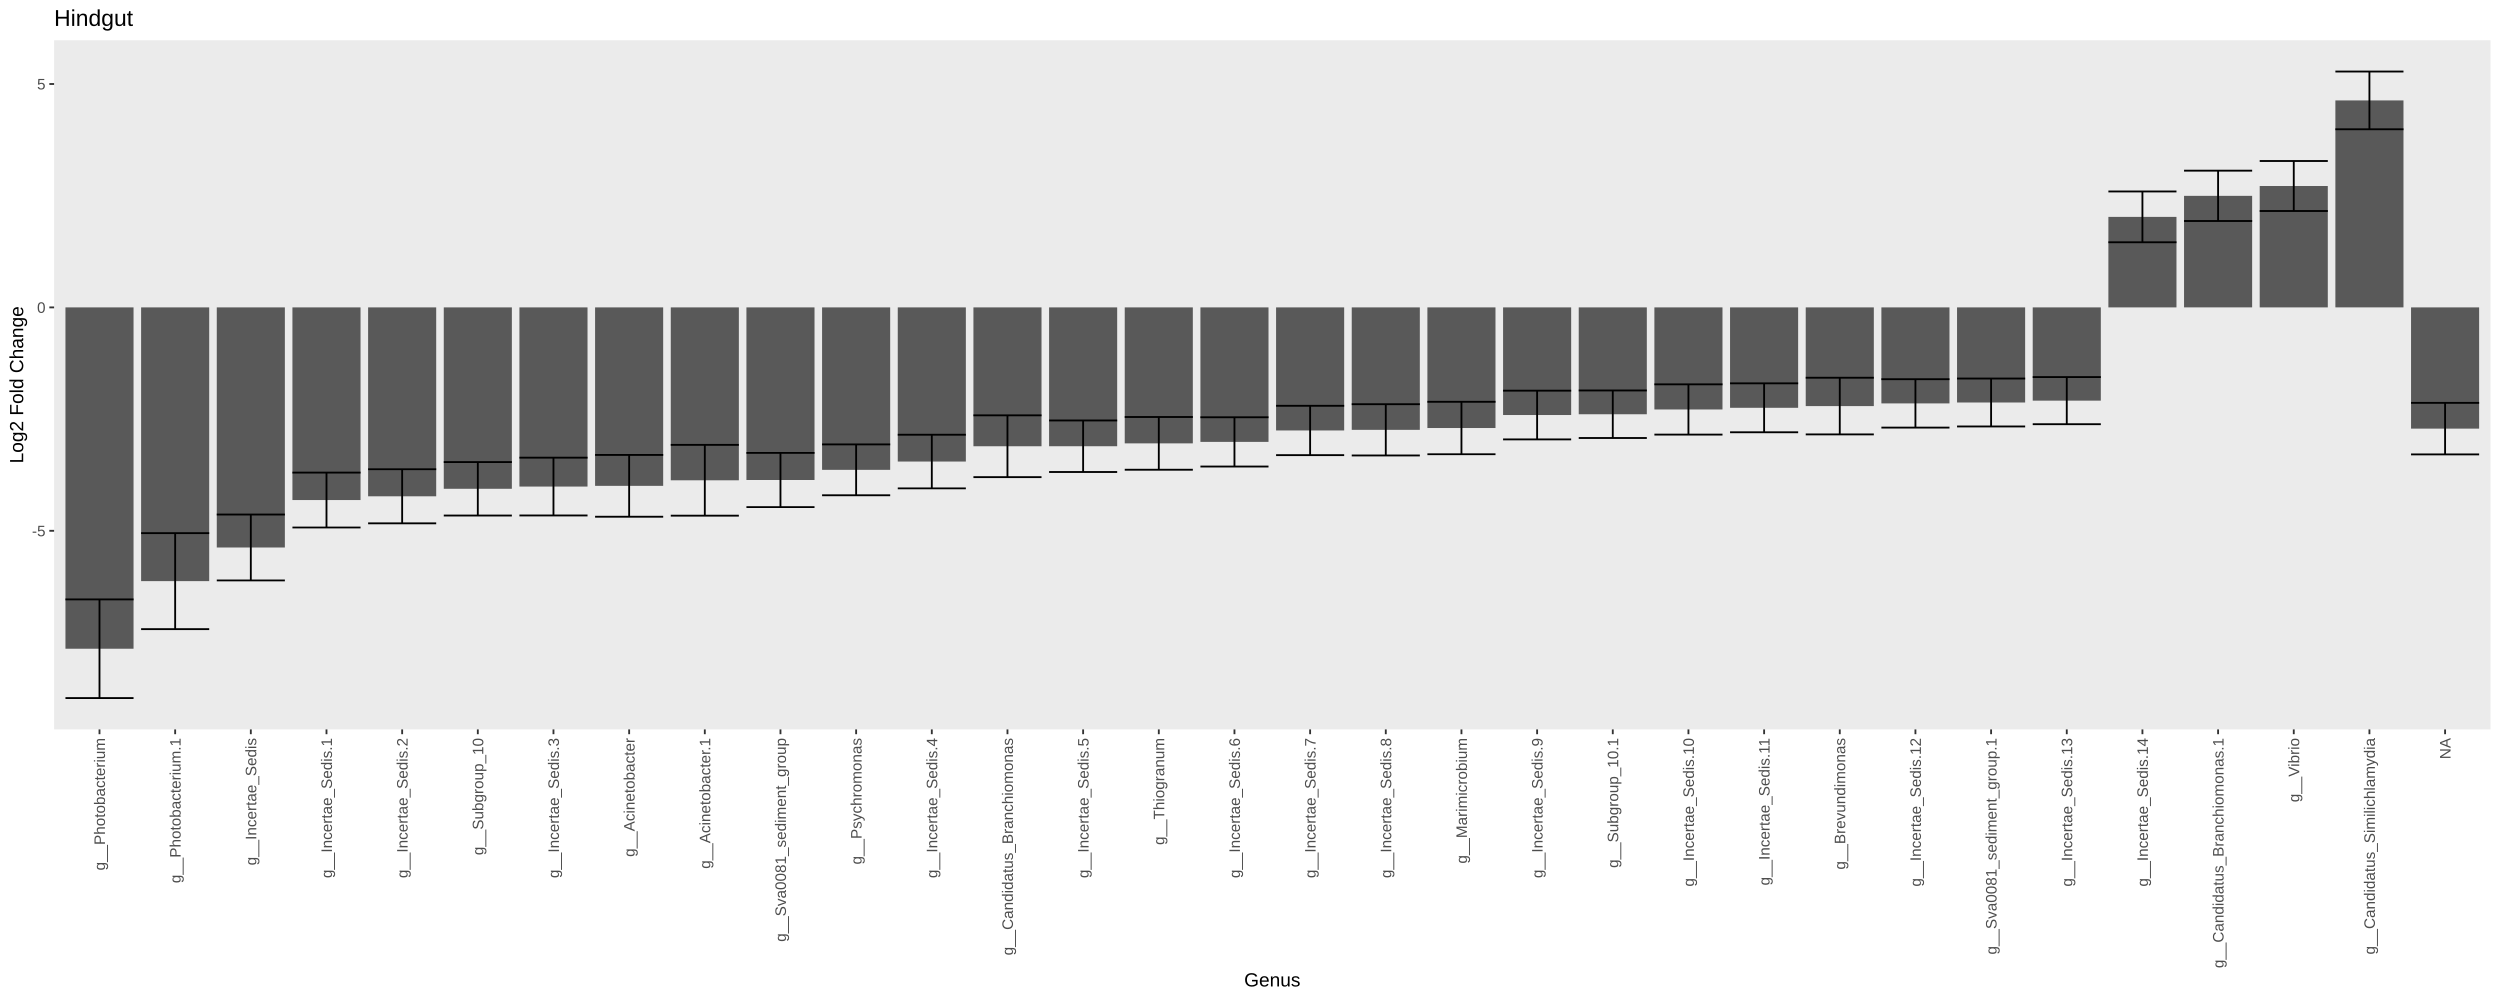
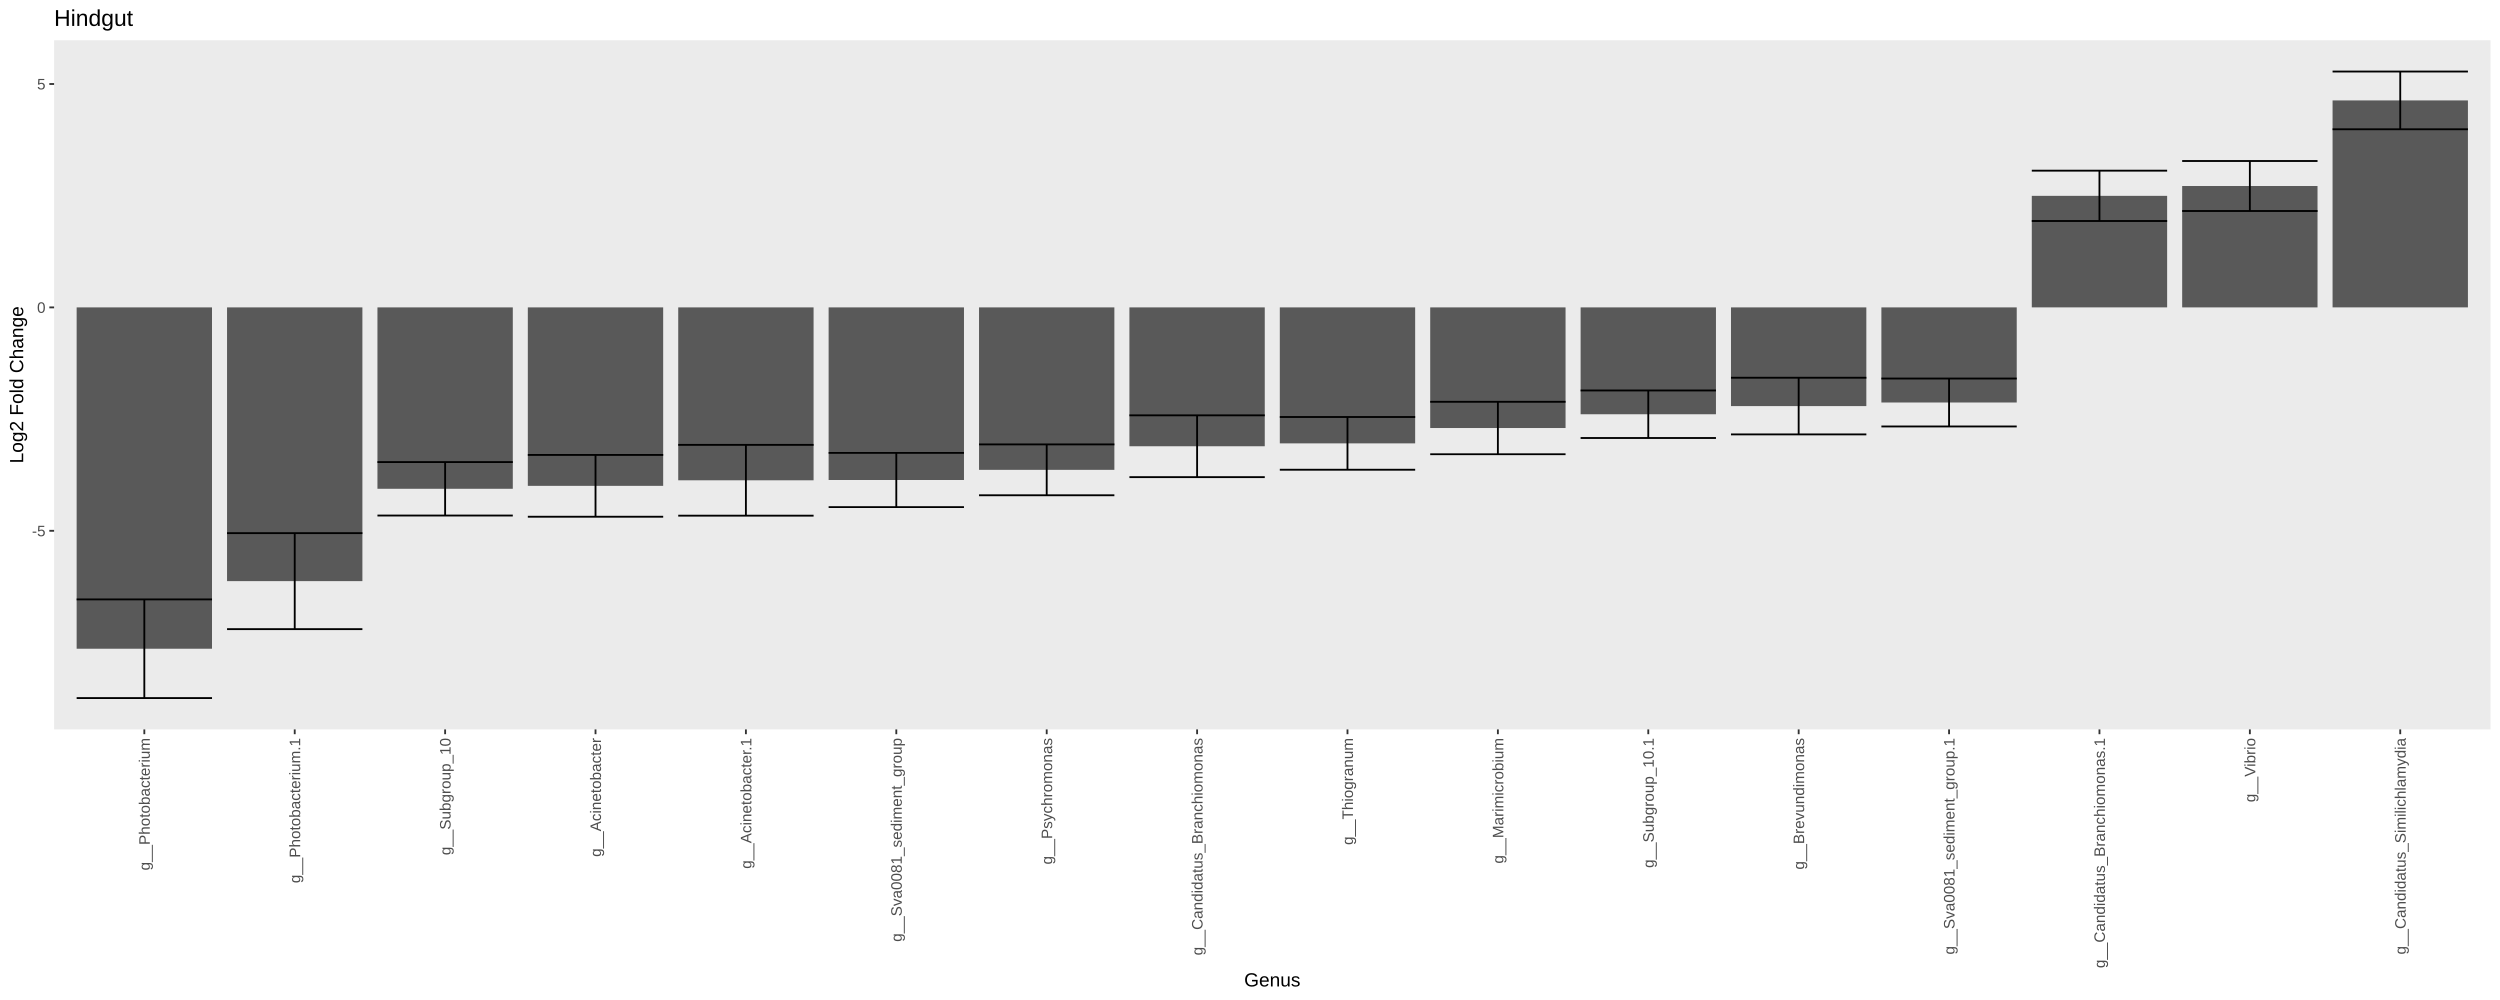
<svg xmlns="http://www.w3.org/2000/svg" width="1440.00pt" height="576.00pt" viewBox="0 0 1440.00 576.00">
  <g class="svglite">
    <defs>
      <style type="text/css">
    .svglite line, .svglite polyline, .svglite polygon, .svglite path, .svglite rect, .svglite circle {
      fill: none;
      stroke: #000000;
      stroke-linecap: round;
      stroke-linejoin: round;
      stroke-miterlimit: 10.00;
    }
    .svglite text {
      white-space: pre;
    }
    .svglite g.glyphgroup path {
      fill: inherit;
      stroke: none;
    }
  </style>
    </defs>
    <rect width="100%" height="100%" style="stroke: none; fill: #FFFFFF;" />
    <defs>
      <clipPath id="cpMC4wMHwxNDQwLjAwfDAuMDB8NTc2LjAw">
        <rect x="0.00" y="0.00" width="1440.00" height="576.00" />
      </clipPath>
    </defs>
    <g clip-path="url(#cpMC4wMHwxNDQwLjAwfDAuMDB8NTc2LjAw)">
      <rect x="0.00" y="0.00" width="1440.00" height="576.00" style="stroke-width: 1.07; stroke: #FFFFFF; fill: #FFFFFF;" />
    </g>
    <defs>
      <clipPath id="cpMzEuMTZ8MTQzNC41MnwyMy4xOHw0MjAuMTQ=">
        <rect x="31.16" y="23.18" width="1403.36" height="396.96" />
      </clipPath>
    </defs>
    <g clip-path="url(#cpMzEuMTZ8MTQzNC41MnwyMy4xOHw0MjAuMTQ=)">
      <rect x="31.16" y="23.18" width="1403.36" height="396.96" style="stroke-width: 1.07; stroke: none; fill: #EBEBEB;" />
-       <rect x="37.70" y="177.06" width="39.22" height="196.61" style="stroke-width: 1.07; stroke: none; stroke-linecap: butt; stroke-linejoin: miter; fill: #595959;" />
-       <rect x="81.28" y="177.06" width="39.22" height="157.67" style="stroke-width: 1.07; stroke: none; stroke-linecap: butt; stroke-linejoin: miter; fill: #595959;" />
-       <rect x="124.86" y="177.06" width="39.22" height="138.30" style="stroke-width: 1.07; stroke: none; stroke-linecap: butt; stroke-linejoin: miter; fill: #595959;" />
-       <rect x="168.44" y="177.06" width="39.22" height="110.97" style="stroke-width: 1.07; stroke: none; stroke-linecap: butt; stroke-linejoin: miter; fill: #595959;" />
-       <rect x="212.03" y="177.06" width="39.22" height="108.81" style="stroke-width: 1.07; stroke: none; stroke-linecap: butt; stroke-linejoin: miter; fill: #595959;" />
-       <rect x="255.61" y="177.06" width="39.22" height="104.48" style="stroke-width: 1.07; stroke: none; stroke-linecap: butt; stroke-linejoin: miter; fill: #595959;" />
-       <rect x="299.19" y="177.06" width="39.22" height="103.20" style="stroke-width: 1.07; stroke: none; stroke-linecap: butt; stroke-linejoin: miter; fill: #595959;" />
-       <rect x="342.77" y="177.06" width="39.22" height="102.79" style="stroke-width: 1.07; stroke: none; stroke-linecap: butt; stroke-linejoin: miter; fill: #595959;" />
-       <rect x="386.36" y="177.06" width="39.22" height="99.59" style="stroke-width: 1.07; stroke: none; stroke-linecap: butt; stroke-linejoin: miter; fill: #595959;" />
-       <rect x="429.94" y="177.06" width="39.22" height="99.42" style="stroke-width: 1.07; stroke: none; stroke-linecap: butt; stroke-linejoin: miter; fill: #595959;" />
-       <rect x="473.52" y="177.06" width="39.22" height="93.57" style="stroke-width: 1.07; stroke: none; stroke-linecap: butt; stroke-linejoin: miter; fill: #595959;" />
-       <rect x="517.11" y="177.06" width="39.22" height="88.79" style="stroke-width: 1.07; stroke: none; stroke-linecap: butt; stroke-linejoin: miter; fill: #595959;" />
-       <rect x="560.69" y="177.06" width="39.22" height="79.98" style="stroke-width: 1.07; stroke: none; stroke-linecap: butt; stroke-linejoin: miter; fill: #595959;" />
-       <rect x="604.27" y="177.06" width="39.22" height="79.97" style="stroke-width: 1.07; stroke: none; stroke-linecap: butt; stroke-linejoin: miter; fill: #595959;" />
-       <rect x="647.85" y="177.06" width="39.22" height="78.32" style="stroke-width: 1.07; stroke: none; stroke-linecap: butt; stroke-linejoin: miter; fill: #595959;" />
-       <rect x="691.44" y="177.06" width="39.22" height="77.47" style="stroke-width: 1.07; stroke: none; stroke-linecap: butt; stroke-linejoin: miter; fill: #595959;" />
-       <rect x="735.02" y="177.06" width="39.22" height="70.88" style="stroke-width: 1.07; stroke: none; stroke-linecap: butt; stroke-linejoin: miter; fill: #595959;" />
-       <rect x="778.60" y="177.06" width="39.22" height="70.53" style="stroke-width: 1.07; stroke: none; stroke-linecap: butt; stroke-linejoin: miter; fill: #595959;" />
-       <rect x="1388.76" y="177.06" width="39.22" height="69.83" style="stroke-width: 1.07; stroke: none; stroke-linecap: butt; stroke-linejoin: miter; fill: #595959;" />
-       <rect x="822.18" y="177.06" width="39.22" height="69.48" style="stroke-width: 1.07; stroke: none; stroke-linecap: butt; stroke-linejoin: miter; fill: #595959;" />
-       <rect x="865.77" y="177.06" width="39.22" height="61.99" style="stroke-width: 1.07; stroke: none; stroke-linecap: butt; stroke-linejoin: miter; fill: #595959;" />
-       <rect x="909.35" y="177.06" width="39.22" height="61.55" style="stroke-width: 1.07; stroke: none; stroke-linecap: butt; stroke-linejoin: miter; fill: #595959;" />
-       <rect x="952.93" y="177.06" width="39.22" height="58.80" style="stroke-width: 1.07; stroke: none; stroke-linecap: butt; stroke-linejoin: miter; fill: #595959;" />
-       <rect x="996.51" y="177.06" width="39.22" height="57.83" style="stroke-width: 1.07; stroke: none; stroke-linecap: butt; stroke-linejoin: miter; fill: #595959;" />
-       <rect x="1040.10" y="177.06" width="39.22" height="56.85" style="stroke-width: 1.07; stroke: none; stroke-linecap: butt; stroke-linejoin: miter; fill: #595959;" />
-       <rect x="1083.68" y="177.06" width="39.22" height="55.30" style="stroke-width: 1.07; stroke: none; stroke-linecap: butt; stroke-linejoin: miter; fill: #595959;" />
-       <rect x="1127.26" y="177.06" width="39.22" height="54.78" style="stroke-width: 1.07; stroke: none; stroke-linecap: butt; stroke-linejoin: miter; fill: #595959;" />
-       <rect x="1170.85" y="177.06" width="39.22" height="53.71" style="stroke-width: 1.07; stroke: none; stroke-linecap: butt; stroke-linejoin: miter; fill: #595959;" />
-       <rect x="1214.43" y="124.93" width="39.22" height="52.13" style="stroke-width: 1.07; stroke: none; stroke-linecap: butt; stroke-linejoin: miter; fill: #595959;" />
-       <rect x="1258.01" y="112.81" width="39.22" height="64.24" style="stroke-width: 1.07; stroke: none; stroke-linecap: butt; stroke-linejoin: miter; fill: #595959;" />
-       <rect x="1301.59" y="107.14" width="39.22" height="69.92" style="stroke-width: 1.07; stroke: none; stroke-linecap: butt; stroke-linejoin: miter; fill: #595959;" />
-       <rect x="1345.18" y="57.84" width="39.22" height="119.21" style="stroke-width: 1.07; stroke: none; stroke-linecap: butt; stroke-linejoin: miter; fill: #595959;" />
-       <polyline points="37.70,345.25 76.92,345.25 " style="stroke-width: 1.07; stroke-linecap: butt;" />
-       <polyline points="57.31,345.25 57.31,402.09 " style="stroke-width: 1.07; stroke-linecap: butt;" />
-       <polyline points="37.70,402.09 76.92,402.09 " style="stroke-width: 1.07; stroke-linecap: butt;" />
-       <polyline points="81.28,307.09 120.50,307.09 " style="stroke-width: 1.07; stroke-linecap: butt;" />
-       <polyline points="100.89,307.09 100.89,362.37 " style="stroke-width: 1.07; stroke-linecap: butt;" />
-       <polyline points="81.28,362.37 120.50,362.37 " style="stroke-width: 1.07; stroke-linecap: butt;" />
-       <polyline points="124.86,296.38 164.09,296.38 " style="stroke-width: 1.07; stroke-linecap: butt;" />
-       <polyline points="144.47,296.38 144.47,334.33 " style="stroke-width: 1.07; stroke-linecap: butt;" />
-       <polyline points="124.86,334.33 164.09,334.33 " style="stroke-width: 1.07; stroke-linecap: butt;" />
-       <polyline points="168.44,272.21 207.67,272.21 " style="stroke-width: 1.07; stroke-linecap: butt;" />
-       <polyline points="188.06,272.21 188.06,303.84 " style="stroke-width: 1.07; stroke-linecap: butt;" />
-       <polyline points="168.44,303.84 207.67,303.84 " style="stroke-width: 1.07; stroke-linecap: butt;" />
-       <polyline points="212.03,270.28 251.25,270.28 " style="stroke-width: 1.07; stroke-linecap: butt;" />
-       <polyline points="231.64,270.28 231.64,301.44 " style="stroke-width: 1.07; stroke-linecap: butt;" />
-       <polyline points="212.03,301.44 251.25,301.44 " style="stroke-width: 1.07; stroke-linecap: butt;" />
-       <polyline points="255.61,266.14 294.83,266.14 " style="stroke-width: 1.07; stroke-linecap: butt;" />
-       <polyline points="275.22,266.14 275.22,296.94 " style="stroke-width: 1.07; stroke-linecap: butt;" />
-       <polyline points="255.61,296.94 294.83,296.94 " style="stroke-width: 1.07; stroke-linecap: butt;" />
-       <polyline points="299.19,263.62 338.42,263.62 " style="stroke-width: 1.07; stroke-linecap: butt;" />
-       <polyline points="318.80,263.62 318.80,296.90 " style="stroke-width: 1.07; stroke-linecap: butt;" />
-       <polyline points="299.19,296.90 338.42,296.90 " style="stroke-width: 1.07; stroke-linecap: butt;" />
-       <polyline points="342.77,262.05 382.00,262.05 " style="stroke-width: 1.07; stroke-linecap: butt;" />
-       <polyline points="362.39,262.05 362.39,297.63 " style="stroke-width: 1.07; stroke-linecap: butt;" />
-       <polyline points="342.77,297.63 382.00,297.63 " style="stroke-width: 1.07; stroke-linecap: butt;" />
-       <polyline points="386.36,256.26 425.58,256.26 " style="stroke-width: 1.07; stroke-linecap: butt;" />
-       <polyline points="405.97,256.26 405.97,297.03 " style="stroke-width: 1.07; stroke-linecap: butt;" />
-       <polyline points="386.36,297.03 425.58,297.03 " style="stroke-width: 1.07; stroke-linecap: butt;" />
-       <polyline points="429.94,260.87 469.16,260.87 " style="stroke-width: 1.07; stroke-linecap: butt;" />
-       <polyline points="449.55,260.87 449.55,292.09 " style="stroke-width: 1.07; stroke-linecap: butt;" />
-       <polyline points="429.94,292.09 469.16,292.09 " style="stroke-width: 1.07; stroke-linecap: butt;" />
-       <polyline points="473.52,255.98 512.75,255.98 " style="stroke-width: 1.07; stroke-linecap: butt;" />
-       <polyline points="493.13,255.98 493.13,285.28 " style="stroke-width: 1.07; stroke-linecap: butt;" />
-       <polyline points="473.52,285.28 512.75,285.28 " style="stroke-width: 1.07; stroke-linecap: butt;" />
-       <polyline points="517.11,250.40 556.33,250.40 " style="stroke-width: 1.07; stroke-linecap: butt;" />
-       <polyline points="536.72,250.40 536.72,281.30 " style="stroke-width: 1.07; stroke-linecap: butt;" />
-       <polyline points="517.11,281.30 556.33,281.30 " style="stroke-width: 1.07; stroke-linecap: butt;" />
-       <polyline points="560.69,239.24 599.91,239.24 " style="stroke-width: 1.07; stroke-linecap: butt;" />
-       <polyline points="580.30,239.24 580.30,274.83 " style="stroke-width: 1.07; stroke-linecap: butt;" />
-       <polyline points="560.69,274.83 599.91,274.83 " style="stroke-width: 1.07; stroke-linecap: butt;" />
-       <polyline points="604.27,242.18 643.49,242.18 " style="stroke-width: 1.07; stroke-linecap: butt;" />
-       <polyline points="623.88,242.18 623.88,271.87 " style="stroke-width: 1.07; stroke-linecap: butt;" />
-       <polyline points="604.27,271.87 643.49,271.87 " style="stroke-width: 1.07; stroke-linecap: butt;" />
-       <polyline points="647.85,240.20 687.08,240.20 " style="stroke-width: 1.07; stroke-linecap: butt;" />
-       <polyline points="667.47,240.20 667.47,270.56 " style="stroke-width: 1.07; stroke-linecap: butt;" />
-       <polyline points="647.85,270.56 687.08,270.56 " style="stroke-width: 1.07; stroke-linecap: butt;" />
-       <polyline points="691.44,240.33 730.66,240.33 " style="stroke-width: 1.07; stroke-linecap: butt;" />
-       <polyline points="711.05,240.33 711.05,268.73 " style="stroke-width: 1.07; stroke-linecap: butt;" />
-       <polyline points="691.44,268.73 730.66,268.73 " style="stroke-width: 1.07; stroke-linecap: butt;" />
-       <polyline points="735.02,233.73 774.24,233.73 " style="stroke-width: 1.07; stroke-linecap: butt;" />
-       <polyline points="754.63,233.73 754.63,262.14 " style="stroke-width: 1.07; stroke-linecap: butt;" />
-       <polyline points="735.02,262.14 774.24,262.14 " style="stroke-width: 1.07; stroke-linecap: butt;" />
-       <polyline points="778.60,232.81 817.83,232.81 " style="stroke-width: 1.07; stroke-linecap: butt;" />
-       <polyline points="798.21,232.81 798.21,262.36 " style="stroke-width: 1.07; stroke-linecap: butt;" />
-       <polyline points="778.60,262.36 817.83,262.36 " style="stroke-width: 1.07; stroke-linecap: butt;" />
-       <polyline points="1388.76,232.04 1427.98,232.04 " style="stroke-width: 1.07; stroke-linecap: butt;" />
-       <polyline points="1408.37,232.04 1408.37,261.72 " style="stroke-width: 1.07; stroke-linecap: butt;" />
-       <polyline points="1388.76,261.72 1427.98,261.72 " style="stroke-width: 1.07; stroke-linecap: butt;" />
-       <polyline points="822.18,231.43 861.41,231.43 " style="stroke-width: 1.07; stroke-linecap: butt;" />
-       <polyline points="841.80,231.43 841.80,261.64 " style="stroke-width: 1.07; stroke-linecap: butt;" />
-       <polyline points="822.18,261.64 861.41,261.64 " style="stroke-width: 1.07; stroke-linecap: butt;" />
-       <polyline points="865.77,225.01 904.99,225.01 " style="stroke-width: 1.07; stroke-linecap: butt;" />
-       <polyline points="885.38,225.01 885.38,253.08 " style="stroke-width: 1.07; stroke-linecap: butt;" />
-       <polyline points="865.77,253.08 904.99,253.08 " style="stroke-width: 1.07; stroke-linecap: butt;" />
-       <polyline points="909.35,224.91 948.57,224.91 " style="stroke-width: 1.07; stroke-linecap: butt;" />
-       <polyline points="928.96,224.91 928.96,252.30 " style="stroke-width: 1.07; stroke-linecap: butt;" />
-       <polyline points="909.35,252.30 948.57,252.30 " style="stroke-width: 1.07; stroke-linecap: butt;" />
-       <polyline points="952.93,221.38 992.16,221.38 " style="stroke-width: 1.07; stroke-linecap: butt;" />
-       <polyline points="972.54,221.38 972.54,250.34 " style="stroke-width: 1.07; stroke-linecap: butt;" />
-       <polyline points="952.93,250.34 992.16,250.34 " style="stroke-width: 1.07; stroke-linecap: butt;" />
-       <polyline points="996.51,220.81 1035.74,220.81 " style="stroke-width: 1.07; stroke-linecap: butt;" />
-       <polyline points="1016.13,220.81 1016.13,248.97 " style="stroke-width: 1.07; stroke-linecap: butt;" />
-       <polyline points="996.51,248.97 1035.74,248.97 " style="stroke-width: 1.07; stroke-linecap: butt;" />
-       <polyline points="1040.10,217.58 1079.32,217.58 " style="stroke-width: 1.07; stroke-linecap: butt;" />
-       <polyline points="1059.71,217.58 1059.71,250.23 " style="stroke-width: 1.07; stroke-linecap: butt;" />
-       <polyline points="1040.10,250.23 1079.32,250.23 " style="stroke-width: 1.07; stroke-linecap: butt;" />
-       <polyline points="1083.68,218.43 1122.90,218.43 " style="stroke-width: 1.07; stroke-linecap: butt;" />
-       <polyline points="1103.29,218.43 1103.29,246.29 " style="stroke-width: 1.07; stroke-linecap: butt;" />
-       <polyline points="1083.68,246.29 1122.90,246.29 " style="stroke-width: 1.07; stroke-linecap: butt;" />
-       <polyline points="1127.26,218.03 1166.49,218.03 " style="stroke-width: 1.07; stroke-linecap: butt;" />
-       <polyline points="1146.87,218.03 1146.87,245.65 " style="stroke-width: 1.07; stroke-linecap: butt;" />
-       <polyline points="1127.26,245.65 1166.49,245.65 " style="stroke-width: 1.07; stroke-linecap: butt;" />
-       <polyline points="1170.85,217.18 1210.07,217.18 " style="stroke-width: 1.07; stroke-linecap: butt;" />
-       <polyline points="1190.46,217.18 1190.46,244.35 " style="stroke-width: 1.07; stroke-linecap: butt;" />
-       <polyline points="1170.85,244.35 1210.07,244.35 " style="stroke-width: 1.07; stroke-linecap: butt;" />
-       <polyline points="1214.43,110.30 1253.65,110.30 " style="stroke-width: 1.07; stroke-linecap: butt;" />
-       <polyline points="1234.04,110.30 1234.04,139.56 " style="stroke-width: 1.07; stroke-linecap: butt;" />
-       <polyline points="1214.43,139.56 1253.65,139.56 " style="stroke-width: 1.07; stroke-linecap: butt;" />
-       <polyline points="1258.01,98.32 1297.24,98.32 " style="stroke-width: 1.07; stroke-linecap: butt;" />
-       <polyline points="1277.62,98.32 1277.62,127.30 " style="stroke-width: 1.07; stroke-linecap: butt;" />
-       <polyline points="1258.01,127.30 1297.24,127.30 " style="stroke-width: 1.07; stroke-linecap: butt;" />
-       <polyline points="1301.59,92.75 1340.82,92.75 " style="stroke-width: 1.07; stroke-linecap: butt;" />
-       <polyline points="1321.21,92.75 1321.21,121.53 " style="stroke-width: 1.07; stroke-linecap: butt;" />
-       <polyline points="1301.59,121.53 1340.82,121.53 " style="stroke-width: 1.07; stroke-linecap: butt;" />
-       <polyline points="1345.18,41.22 1384.40,41.22 " style="stroke-width: 1.07; stroke-linecap: butt;" />
-       <polyline points="1364.79,41.22 1364.79,74.47 " style="stroke-width: 1.07; stroke-linecap: butt;" />
-       <polyline points="1345.18,74.47 1384.40,74.47 " style="stroke-width: 1.07; stroke-linecap: butt;" />
+       <rect x="44.15" y="177.06" width="77.96" height="196.61" style="stroke-width: 1.07; stroke: none; stroke-linecap: butt; stroke-linejoin: miter; fill: #595959;" />
+       <rect x="130.78" y="177.06" width="77.96" height="157.67" style="stroke-width: 1.07; stroke: none; stroke-linecap: butt; stroke-linejoin: miter; fill: #595959;" />
+       <rect x="217.41" y="177.06" width="77.96" height="104.48" style="stroke-width: 1.07; stroke: none; stroke-linecap: butt; stroke-linejoin: miter; fill: #595959;" />
+       <rect x="304.03" y="177.06" width="77.96" height="102.79" style="stroke-width: 1.07; stroke: none; stroke-linecap: butt; stroke-linejoin: miter; fill: #595959;" />
+       <rect x="390.66" y="177.06" width="77.96" height="99.59" style="stroke-width: 1.07; stroke: none; stroke-linecap: butt; stroke-linejoin: miter; fill: #595959;" />
+       <rect x="477.29" y="177.06" width="77.96" height="99.42" style="stroke-width: 1.07; stroke: none; stroke-linecap: butt; stroke-linejoin: miter; fill: #595959;" />
+       <rect x="563.92" y="177.06" width="77.96" height="93.57" style="stroke-width: 1.07; stroke: none; stroke-linecap: butt; stroke-linejoin: miter; fill: #595959;" />
+       <rect x="650.54" y="177.06" width="77.96" height="79.98" style="stroke-width: 1.07; stroke: none; stroke-linecap: butt; stroke-linejoin: miter; fill: #595959;" />
+       <rect x="737.17" y="177.06" width="77.96" height="78.32" style="stroke-width: 1.07; stroke: none; stroke-linecap: butt; stroke-linejoin: miter; fill: #595959;" />
+       <rect x="823.80" y="177.06" width="77.96" height="69.48" style="stroke-width: 1.07; stroke: none; stroke-linecap: butt; stroke-linejoin: miter; fill: #595959;" />
+       <rect x="910.43" y="177.06" width="77.96" height="61.55" style="stroke-width: 1.07; stroke: none; stroke-linecap: butt; stroke-linejoin: miter; fill: #595959;" />
+       <rect x="997.05" y="177.06" width="77.96" height="56.85" style="stroke-width: 1.07; stroke: none; stroke-linecap: butt; stroke-linejoin: miter; fill: #595959;" />
+       <rect x="1083.68" y="177.06" width="77.96" height="54.78" style="stroke-width: 1.07; stroke: none; stroke-linecap: butt; stroke-linejoin: miter; fill: #595959;" />
+       <rect x="1170.31" y="112.81" width="77.96" height="64.24" style="stroke-width: 1.07; stroke: none; stroke-linecap: butt; stroke-linejoin: miter; fill: #595959;" />
+       <rect x="1256.93" y="107.14" width="77.96" height="69.92" style="stroke-width: 1.07; stroke: none; stroke-linecap: butt; stroke-linejoin: miter; fill: #595959;" />
+       <rect x="1343.56" y="57.84" width="77.96" height="119.21" style="stroke-width: 1.07; stroke: none; stroke-linecap: butt; stroke-linejoin: miter; fill: #595959;" />
+       <polyline points="44.15,345.25 122.12,345.25 " style="stroke-width: 1.07; stroke-linecap: butt;" />
+       <polyline points="83.13,345.25 83.13,402.09 " style="stroke-width: 1.07; stroke-linecap: butt;" />
+       <polyline points="44.15,402.09 122.12,402.09 " style="stroke-width: 1.07; stroke-linecap: butt;" />
+       <polyline points="130.78,307.09 208.74,307.09 " style="stroke-width: 1.07; stroke-linecap: butt;" />
+       <polyline points="169.76,307.09 169.76,362.37 " style="stroke-width: 1.07; stroke-linecap: butt;" />
+       <polyline points="130.78,362.37 208.74,362.37 " style="stroke-width: 1.07; stroke-linecap: butt;" />
+       <polyline points="217.41,266.14 295.37,266.14 " style="stroke-width: 1.07; stroke-linecap: butt;" />
+       <polyline points="256.39,266.14 256.39,296.94 " style="stroke-width: 1.07; stroke-linecap: butt;" />
+       <polyline points="217.41,296.94 295.37,296.94 " style="stroke-width: 1.07; stroke-linecap: butt;" />
+       <polyline points="304.03,262.05 382.00,262.05 " style="stroke-width: 1.07; stroke-linecap: butt;" />
+       <polyline points="343.02,262.05 343.02,297.63 " style="stroke-width: 1.07; stroke-linecap: butt;" />
+       <polyline points="304.03,297.63 382.00,297.63 " style="stroke-width: 1.07; stroke-linecap: butt;" />
+       <polyline points="390.66,256.26 468.63,256.26 " style="stroke-width: 1.07; stroke-linecap: butt;" />
+       <polyline points="429.64,256.26 429.64,297.03 " style="stroke-width: 1.07; stroke-linecap: butt;" />
+       <polyline points="390.66,297.03 468.63,297.03 " style="stroke-width: 1.07; stroke-linecap: butt;" />
+       <polyline points="477.29,260.87 555.25,260.87 " style="stroke-width: 1.07; stroke-linecap: butt;" />
+       <polyline points="516.27,260.87 516.27,292.09 " style="stroke-width: 1.07; stroke-linecap: butt;" />
+       <polyline points="477.29,292.09 555.25,292.09 " style="stroke-width: 1.07; stroke-linecap: butt;" />
+       <polyline points="563.92,255.98 641.88,255.98 " style="stroke-width: 1.07; stroke-linecap: butt;" />
+       <polyline points="602.90,255.98 602.90,285.28 " style="stroke-width: 1.07; stroke-linecap: butt;" />
+       <polyline points="563.92,285.28 641.88,285.28 " style="stroke-width: 1.07; stroke-linecap: butt;" />
+       <polyline points="650.54,239.24 728.51,239.24 " style="stroke-width: 1.07; stroke-linecap: butt;" />
+       <polyline points="689.53,239.24 689.53,274.83 " style="stroke-width: 1.07; stroke-linecap: butt;" />
+       <polyline points="650.54,274.83 728.51,274.83 " style="stroke-width: 1.07; stroke-linecap: butt;" />
+       <polyline points="737.17,240.20 815.14,240.20 " style="stroke-width: 1.07; stroke-linecap: butt;" />
+       <polyline points="776.15,240.20 776.15,270.56 " style="stroke-width: 1.07; stroke-linecap: butt;" />
+       <polyline points="737.17,270.56 815.14,270.56 " style="stroke-width: 1.07; stroke-linecap: butt;" />
+       <polyline points="823.80,231.43 901.76,231.43 " style="stroke-width: 1.07; stroke-linecap: butt;" />
+       <polyline points="862.78,231.43 862.78,261.64 " style="stroke-width: 1.07; stroke-linecap: butt;" />
+       <polyline points="823.80,261.64 901.76,261.64 " style="stroke-width: 1.07; stroke-linecap: butt;" />
+       <polyline points="910.43,224.91 988.39,224.91 " style="stroke-width: 1.07; stroke-linecap: butt;" />
+       <polyline points="949.41,224.91 949.41,252.30 " style="stroke-width: 1.07; stroke-linecap: butt;" />
+       <polyline points="910.43,252.30 988.39,252.30 " style="stroke-width: 1.07; stroke-linecap: butt;" />
+       <polyline points="997.05,217.58 1075.02,217.58 " style="stroke-width: 1.07; stroke-linecap: butt;" />
+       <polyline points="1036.03,217.58 1036.03,250.23 " style="stroke-width: 1.07; stroke-linecap: butt;" />
+       <polyline points="997.05,250.23 1075.02,250.23 " style="stroke-width: 1.07; stroke-linecap: butt;" />
+       <polyline points="1083.68,218.03 1161.64,218.03 " style="stroke-width: 1.07; stroke-linecap: butt;" />
+       <polyline points="1122.66,218.03 1122.66,245.65 " style="stroke-width: 1.07; stroke-linecap: butt;" />
+       <polyline points="1083.68,245.65 1161.64,245.65 " style="stroke-width: 1.07; stroke-linecap: butt;" />
+       <polyline points="1170.31,98.32 1248.27,98.32 " style="stroke-width: 1.07; stroke-linecap: butt;" />
+       <polyline points="1209.29,98.32 1209.29,127.30 " style="stroke-width: 1.07; stroke-linecap: butt;" />
+       <polyline points="1170.31,127.30 1248.27,127.30 " style="stroke-width: 1.07; stroke-linecap: butt;" />
+       <polyline points="1256.93,92.75 1334.90,92.75 " style="stroke-width: 1.07; stroke-linecap: butt;" />
+       <polyline points="1295.92,92.75 1295.92,121.53 " style="stroke-width: 1.07; stroke-linecap: butt;" />
+       <polyline points="1256.93,121.53 1334.90,121.53 " style="stroke-width: 1.07; stroke-linecap: butt;" />
+       <polyline points="1343.56,41.22 1421.53,41.22 " style="stroke-width: 1.07; stroke-linecap: butt;" />
+       <polyline points="1382.54,41.22 1382.54,74.47 " style="stroke-width: 1.07; stroke-linecap: butt;" />
+       <polyline points="1343.56,74.47 1421.53,74.47 " style="stroke-width: 1.07; stroke-linecap: butt;" />
    </g>
    <g clip-path="url(#cpMC4wMHwxNDQwLjAwfDAuMDB8NTc2LjAw)">
      <text x="26.23" y="308.89" text-anchor="end" style="font-size: 8.80px;fill: #4D4D4D; font-family: &quot;Arial&quot;;" textLength="7.81px" lengthAdjust="spacingAndGlyphs">-5</text>
      <text x="26.23" y="180.21" text-anchor="end" style="font-size: 8.80px;fill: #4D4D4D; font-family: &quot;Arial&quot;;" textLength="4.89px" lengthAdjust="spacingAndGlyphs">0</text>
      <text x="26.23" y="51.52" text-anchor="end" style="font-size: 8.80px;fill: #4D4D4D; font-family: &quot;Arial&quot;;" textLength="4.89px" lengthAdjust="spacingAndGlyphs">5</text>
      <polyline points="28.42,305.74 31.16,305.74 " style="stroke-width: 1.07; stroke: #333333; stroke-linecap: butt;" />
      <polyline points="28.42,177.06 31.16,177.06 " style="stroke-width: 1.07; stroke: #333333; stroke-linecap: butt;" />
      <polyline points="28.42,48.37 31.16,48.37 " style="stroke-width: 1.07; stroke: #333333; stroke-linecap: butt;" />
-       <polyline points="57.31,422.88 57.31,420.14 " style="stroke-width: 1.07; stroke: #333333; stroke-linecap: butt;" />
-       <polyline points="100.89,422.88 100.89,420.14 " style="stroke-width: 1.07; stroke: #333333; stroke-linecap: butt;" />
-       <polyline points="144.47,422.88 144.47,420.14 " style="stroke-width: 1.07; stroke: #333333; stroke-linecap: butt;" />
-       <polyline points="188.06,422.88 188.06,420.14 " style="stroke-width: 1.07; stroke: #333333; stroke-linecap: butt;" />
-       <polyline points="231.64,422.88 231.64,420.14 " style="stroke-width: 1.07; stroke: #333333; stroke-linecap: butt;" />
-       <polyline points="275.22,422.88 275.22,420.14 " style="stroke-width: 1.07; stroke: #333333; stroke-linecap: butt;" />
-       <polyline points="318.80,422.88 318.80,420.14 " style="stroke-width: 1.07; stroke: #333333; stroke-linecap: butt;" />
-       <polyline points="362.39,422.88 362.39,420.14 " style="stroke-width: 1.07; stroke: #333333; stroke-linecap: butt;" />
-       <polyline points="405.97,422.88 405.97,420.14 " style="stroke-width: 1.07; stroke: #333333; stroke-linecap: butt;" />
-       <polyline points="449.55,422.88 449.55,420.14 " style="stroke-width: 1.07; stroke: #333333; stroke-linecap: butt;" />
-       <polyline points="493.13,422.88 493.13,420.14 " style="stroke-width: 1.07; stroke: #333333; stroke-linecap: butt;" />
-       <polyline points="536.72,422.88 536.72,420.14 " style="stroke-width: 1.07; stroke: #333333; stroke-linecap: butt;" />
-       <polyline points="580.30,422.88 580.30,420.14 " style="stroke-width: 1.07; stroke: #333333; stroke-linecap: butt;" />
-       <polyline points="623.88,422.88 623.88,420.14 " style="stroke-width: 1.07; stroke: #333333; stroke-linecap: butt;" />
-       <polyline points="667.47,422.88 667.47,420.14 " style="stroke-width: 1.07; stroke: #333333; stroke-linecap: butt;" />
-       <polyline points="711.05,422.88 711.05,420.14 " style="stroke-width: 1.07; stroke: #333333; stroke-linecap: butt;" />
-       <polyline points="754.63,422.88 754.63,420.14 " style="stroke-width: 1.07; stroke: #333333; stroke-linecap: butt;" />
-       <polyline points="798.21,422.88 798.21,420.14 " style="stroke-width: 1.07; stroke: #333333; stroke-linecap: butt;" />
-       <polyline points="841.80,422.88 841.80,420.14 " style="stroke-width: 1.07; stroke: #333333; stroke-linecap: butt;" />
-       <polyline points="885.38,422.88 885.38,420.14 " style="stroke-width: 1.07; stroke: #333333; stroke-linecap: butt;" />
-       <polyline points="928.96,422.88 928.96,420.14 " style="stroke-width: 1.07; stroke: #333333; stroke-linecap: butt;" />
-       <polyline points="972.54,422.88 972.54,420.14 " style="stroke-width: 1.07; stroke: #333333; stroke-linecap: butt;" />
-       <polyline points="1016.13,422.88 1016.13,420.14 " style="stroke-width: 1.07; stroke: #333333; stroke-linecap: butt;" />
-       <polyline points="1059.71,422.88 1059.71,420.14 " style="stroke-width: 1.07; stroke: #333333; stroke-linecap: butt;" />
-       <polyline points="1103.29,422.88 1103.29,420.14 " style="stroke-width: 1.07; stroke: #333333; stroke-linecap: butt;" />
-       <polyline points="1146.87,422.88 1146.87,420.14 " style="stroke-width: 1.07; stroke: #333333; stroke-linecap: butt;" />
-       <polyline points="1190.46,422.88 1190.46,420.14 " style="stroke-width: 1.07; stroke: #333333; stroke-linecap: butt;" />
-       <polyline points="1234.04,422.88 1234.04,420.14 " style="stroke-width: 1.07; stroke: #333333; stroke-linecap: butt;" />
-       <polyline points="1277.62,422.88 1277.62,420.14 " style="stroke-width: 1.07; stroke: #333333; stroke-linecap: butt;" />
-       <polyline points="1321.21,422.88 1321.21,420.14 " style="stroke-width: 1.07; stroke: #333333; stroke-linecap: butt;" />
-       <polyline points="1364.79,422.88 1364.79,420.14 " style="stroke-width: 1.07; stroke: #333333; stroke-linecap: butt;" />
-       <polyline points="1408.37,422.88 1408.37,420.14 " style="stroke-width: 1.07; stroke: #333333; stroke-linecap: butt;" />
-       <text transform="translate(60.46,425.07) rotate(-90)" text-anchor="end" style="font-size: 8.80px;fill: #4D4D4D; font-family: &quot;Arial&quot;;" textLength="76.27px" lengthAdjust="spacingAndGlyphs">g__Photobacterium</text>
-       <text transform="translate(104.04,425.07) rotate(-90)" text-anchor="end" style="font-size: 8.80px;fill: #4D4D4D; font-family: &quot;Arial&quot;;" textLength="83.59px" lengthAdjust="spacingAndGlyphs">g__Photobacterium.1</text>
-       <text transform="translate(147.62,425.07) rotate(-90)" text-anchor="end" style="font-size: 8.80px;fill: #4D4D4D; font-family: &quot;Arial&quot;;" textLength="73.34px" lengthAdjust="spacingAndGlyphs">g__Incertae_Sedis</text>
-       <text transform="translate(191.21,425.07) rotate(-90)" text-anchor="end" style="font-size: 8.80px;fill: #4D4D4D; font-family: &quot;Arial&quot;;" textLength="80.67px" lengthAdjust="spacingAndGlyphs">g__Incertae_Sedis.1</text>
-       <text transform="translate(234.79,425.07) rotate(-90)" text-anchor="end" style="font-size: 8.80px;fill: #4D4D4D; font-family: &quot;Arial&quot;;" textLength="80.67px" lengthAdjust="spacingAndGlyphs">g__Incertae_Sedis.2</text>
-       <text transform="translate(278.37,425.07) rotate(-90)" text-anchor="end" style="font-size: 8.80px;fill: #4D4D4D; font-family: &quot;Arial&quot;;" textLength="67.48px" lengthAdjust="spacingAndGlyphs">g__Subgroup_10</text>
-       <text transform="translate(321.95,425.07) rotate(-90)" text-anchor="end" style="font-size: 8.80px;fill: #4D4D4D; font-family: &quot;Arial&quot;;" textLength="80.67px" lengthAdjust="spacingAndGlyphs">g__Incertae_Sedis.3</text>
-       <text transform="translate(365.54,425.07) rotate(-90)" text-anchor="end" style="font-size: 8.80px;fill: #4D4D4D; font-family: &quot;Arial&quot;;" textLength="68.45px" lengthAdjust="spacingAndGlyphs">g__Acinetobacter</text>
-       <text transform="translate(409.12,425.07) rotate(-90)" text-anchor="end" style="font-size: 8.80px;fill: #4D4D4D; font-family: &quot;Arial&quot;;" textLength="75.30px" lengthAdjust="spacingAndGlyphs">g__Acinetobacter.1</text>
-       <text transform="translate(452.70,425.07) rotate(-90)" text-anchor="end" style="font-size: 8.80px;fill: #4D4D4D; font-family: &quot;Arial&quot;;" textLength="117.36px" lengthAdjust="spacingAndGlyphs">g__Sva0081_sediment_group</text>
-       <text transform="translate(496.28,425.07) rotate(-90)" text-anchor="end" style="font-size: 8.80px;fill: #4D4D4D; font-family: &quot;Arial&quot;;" textLength="72.88px" lengthAdjust="spacingAndGlyphs">g__Psychromonas</text>
-       <text transform="translate(539.87,425.07) rotate(-90)" text-anchor="end" style="font-size: 8.80px;fill: #4D4D4D; font-family: &quot;Arial&quot;;" textLength="80.67px" lengthAdjust="spacingAndGlyphs">g__Incertae_Sedis.4</text>
-       <text transform="translate(583.45,425.07) rotate(-90)" text-anchor="end" style="font-size: 8.80px;fill: #4D4D4D; font-family: &quot;Arial&quot;;" textLength="125.19px" lengthAdjust="spacingAndGlyphs">g__Candidatus_Branchiomonas</text>
-       <text transform="translate(627.03,425.07) rotate(-90)" text-anchor="end" style="font-size: 8.80px;fill: #4D4D4D; font-family: &quot;Arial&quot;;" textLength="80.67px" lengthAdjust="spacingAndGlyphs">g__Incertae_Sedis.5</text>
-       <text transform="translate(670.62,425.07) rotate(-90)" text-anchor="end" style="font-size: 8.80px;fill: #4D4D4D; font-family: &quot;Arial&quot;;" textLength="61.59px" lengthAdjust="spacingAndGlyphs">g__Thiogranum</text>
-       <text transform="translate(714.20,425.07) rotate(-90)" text-anchor="end" style="font-size: 8.80px;fill: #4D4D4D; font-family: &quot;Arial&quot;;" textLength="80.67px" lengthAdjust="spacingAndGlyphs">g__Incertae_Sedis.6</text>
-       <text transform="translate(757.78,425.07) rotate(-90)" text-anchor="end" style="font-size: 8.80px;fill: #4D4D4D; font-family: &quot;Arial&quot;;" textLength="80.67px" lengthAdjust="spacingAndGlyphs">g__Incertae_Sedis.7</text>
-       <text transform="translate(801.36,425.07) rotate(-90)" text-anchor="end" style="font-size: 8.80px;fill: #4D4D4D; font-family: &quot;Arial&quot;;" textLength="80.67px" lengthAdjust="spacingAndGlyphs">g__Incertae_Sedis.8</text>
-       <text transform="translate(844.95,425.07) rotate(-90)" text-anchor="end" style="font-size: 8.80px;fill: #4D4D4D; font-family: &quot;Arial&quot;;" textLength="72.33px" lengthAdjust="spacingAndGlyphs">g__Marimicrobium</text>
-       <text transform="translate(888.53,425.07) rotate(-90)" text-anchor="end" style="font-size: 8.80px;fill: #4D4D4D; font-family: &quot;Arial&quot;;" textLength="80.67px" lengthAdjust="spacingAndGlyphs">g__Incertae_Sedis.9</text>
-       <text transform="translate(932.11,425.07) rotate(-90)" text-anchor="end" style="font-size: 8.80px;fill: #4D4D4D; font-family: &quot;Arial&quot;;" textLength="74.81px" lengthAdjust="spacingAndGlyphs">g__Subgroup_10.1</text>
-       <text transform="translate(975.69,425.07) rotate(-90)" text-anchor="end" style="font-size: 8.80px;fill: #4D4D4D; font-family: &quot;Arial&quot;;" textLength="85.56px" lengthAdjust="spacingAndGlyphs">g__Incertae_Sedis.10</text>
-       <text transform="translate(1019.28,425.07) rotate(-90)" text-anchor="end" style="font-size: 8.80px;fill: #4D4D4D; font-family: &quot;Arial&quot;;" textLength="84.91px" lengthAdjust="spacingAndGlyphs">g__Incertae_Sedis.11</text>
-       <text transform="translate(1062.86,425.07) rotate(-90)" text-anchor="end" style="font-size: 8.80px;fill: #4D4D4D; font-family: &quot;Arial&quot;;" textLength="75.80px" lengthAdjust="spacingAndGlyphs">g__Brevundimonas</text>
-       <text transform="translate(1106.44,425.07) rotate(-90)" text-anchor="end" style="font-size: 8.80px;fill: #4D4D4D; font-family: &quot;Arial&quot;;" textLength="85.56px" lengthAdjust="spacingAndGlyphs">g__Incertae_Sedis.12</text>
-       <text transform="translate(1150.02,425.07) rotate(-90)" text-anchor="end" style="font-size: 8.80px;fill: #4D4D4D; font-family: &quot;Arial&quot;;" textLength="124.69px" lengthAdjust="spacingAndGlyphs">g__Sva0081_sediment_group.1</text>
-       <text transform="translate(1193.61,425.07) rotate(-90)" text-anchor="end" style="font-size: 8.80px;fill: #4D4D4D; font-family: &quot;Arial&quot;;" textLength="85.56px" lengthAdjust="spacingAndGlyphs">g__Incertae_Sedis.13</text>
-       <text transform="translate(1237.19,425.07) rotate(-90)" text-anchor="end" style="font-size: 8.80px;fill: #4D4D4D; font-family: &quot;Arial&quot;;" textLength="85.56px" lengthAdjust="spacingAndGlyphs">g__Incertae_Sedis.14</text>
-       <text transform="translate(1280.77,425.07) rotate(-90)" text-anchor="end" style="font-size: 8.80px;fill: #4D4D4D; font-family: &quot;Arial&quot;;" textLength="132.52px" lengthAdjust="spacingAndGlyphs">g__Candidatus_Branchiomonas.1</text>
-       <text transform="translate(1324.36,425.07) rotate(-90)" text-anchor="end" style="font-size: 8.80px;fill: #4D4D4D; font-family: &quot;Arial&quot;;" textLength="37.00px" lengthAdjust="spacingAndGlyphs">g__Vibrio</text>
-       <text transform="translate(1367.94,425.07) rotate(-90)" text-anchor="end" style="font-size: 8.80px;fill: #4D4D4D; font-family: &quot;Arial&quot;;" textLength="124.69px" lengthAdjust="spacingAndGlyphs">g__Candidatus_Similichlamydia</text>
-       <text transform="translate(1411.52,425.07) rotate(-90)" text-anchor="end" style="font-size: 8.80px;fill: #4D4D4D; font-family: &quot;Arial&quot;;" textLength="12.23px" lengthAdjust="spacingAndGlyphs">NA</text>
+       <polyline points="83.13,422.88 83.13,420.14 " style="stroke-width: 1.07; stroke: #333333; stroke-linecap: butt;" />
+       <polyline points="169.76,422.88 169.76,420.14 " style="stroke-width: 1.07; stroke: #333333; stroke-linecap: butt;" />
+       <polyline points="256.39,422.88 256.39,420.14 " style="stroke-width: 1.07; stroke: #333333; stroke-linecap: butt;" />
+       <polyline points="343.02,422.88 343.02,420.14 " style="stroke-width: 1.07; stroke: #333333; stroke-linecap: butt;" />
+       <polyline points="429.64,422.88 429.64,420.14 " style="stroke-width: 1.07; stroke: #333333; stroke-linecap: butt;" />
+       <polyline points="516.27,422.88 516.27,420.14 " style="stroke-width: 1.07; stroke: #333333; stroke-linecap: butt;" />
+       <polyline points="602.90,422.88 602.90,420.14 " style="stroke-width: 1.07; stroke: #333333; stroke-linecap: butt;" />
+       <polyline points="689.53,422.88 689.53,420.14 " style="stroke-width: 1.07; stroke: #333333; stroke-linecap: butt;" />
+       <polyline points="776.15,422.88 776.15,420.14 " style="stroke-width: 1.07; stroke: #333333; stroke-linecap: butt;" />
+       <polyline points="862.78,422.88 862.78,420.14 " style="stroke-width: 1.07; stroke: #333333; stroke-linecap: butt;" />
+       <polyline points="949.41,422.88 949.41,420.14 " style="stroke-width: 1.07; stroke: #333333; stroke-linecap: butt;" />
+       <polyline points="1036.03,422.88 1036.03,420.14 " style="stroke-width: 1.07; stroke: #333333; stroke-linecap: butt;" />
+       <polyline points="1122.66,422.88 1122.66,420.14 " style="stroke-width: 1.07; stroke: #333333; stroke-linecap: butt;" />
+       <polyline points="1209.29,422.88 1209.29,420.14 " style="stroke-width: 1.07; stroke: #333333; stroke-linecap: butt;" />
+       <polyline points="1295.92,422.88 1295.92,420.14 " style="stroke-width: 1.07; stroke: #333333; stroke-linecap: butt;" />
+       <polyline points="1382.54,422.88 1382.54,420.14 " style="stroke-width: 1.07; stroke: #333333; stroke-linecap: butt;" />
+       <text transform="translate(86.28,425.07) rotate(-90)" text-anchor="end" style="font-size: 8.80px;fill: #4D4D4D; font-family: &quot;Arial&quot;;" textLength="76.27px" lengthAdjust="spacingAndGlyphs">g__Photobacterium</text>
+       <text transform="translate(172.91,425.07) rotate(-90)" text-anchor="end" style="font-size: 8.80px;fill: #4D4D4D; font-family: &quot;Arial&quot;;" textLength="83.59px" lengthAdjust="spacingAndGlyphs">g__Photobacterium.1</text>
+       <text transform="translate(259.54,425.07) rotate(-90)" text-anchor="end" style="font-size: 8.80px;fill: #4D4D4D; font-family: &quot;Arial&quot;;" textLength="67.48px" lengthAdjust="spacingAndGlyphs">g__Subgroup_10</text>
+       <text transform="translate(346.17,425.07) rotate(-90)" text-anchor="end" style="font-size: 8.80px;fill: #4D4D4D; font-family: &quot;Arial&quot;;" textLength="68.45px" lengthAdjust="spacingAndGlyphs">g__Acinetobacter</text>
+       <text transform="translate(432.79,425.07) rotate(-90)" text-anchor="end" style="font-size: 8.80px;fill: #4D4D4D; font-family: &quot;Arial&quot;;" textLength="75.30px" lengthAdjust="spacingAndGlyphs">g__Acinetobacter.1</text>
+       <text transform="translate(519.42,425.07) rotate(-90)" text-anchor="end" style="font-size: 8.80px;fill: #4D4D4D; font-family: &quot;Arial&quot;;" textLength="117.36px" lengthAdjust="spacingAndGlyphs">g__Sva0081_sediment_group</text>
+       <text transform="translate(606.05,425.07) rotate(-90)" text-anchor="end" style="font-size: 8.80px;fill: #4D4D4D; font-family: &quot;Arial&quot;;" textLength="72.88px" lengthAdjust="spacingAndGlyphs">g__Psychromonas</text>
+       <text transform="translate(692.68,425.07) rotate(-90)" text-anchor="end" style="font-size: 8.80px;fill: #4D4D4D; font-family: &quot;Arial&quot;;" textLength="125.19px" lengthAdjust="spacingAndGlyphs">g__Candidatus_Branchiomonas</text>
+       <text transform="translate(779.30,425.07) rotate(-90)" text-anchor="end" style="font-size: 8.80px;fill: #4D4D4D; font-family: &quot;Arial&quot;;" textLength="61.59px" lengthAdjust="spacingAndGlyphs">g__Thiogranum</text>
+       <text transform="translate(865.93,425.07) rotate(-90)" text-anchor="end" style="font-size: 8.80px;fill: #4D4D4D; font-family: &quot;Arial&quot;;" textLength="72.33px" lengthAdjust="spacingAndGlyphs">g__Marimicrobium</text>
+       <text transform="translate(952.56,425.07) rotate(-90)" text-anchor="end" style="font-size: 8.80px;fill: #4D4D4D; font-family: &quot;Arial&quot;;" textLength="74.81px" lengthAdjust="spacingAndGlyphs">g__Subgroup_10.1</text>
+       <text transform="translate(1039.18,425.07) rotate(-90)" text-anchor="end" style="font-size: 8.80px;fill: #4D4D4D; font-family: &quot;Arial&quot;;" textLength="75.80px" lengthAdjust="spacingAndGlyphs">g__Brevundimonas</text>
+       <text transform="translate(1125.81,425.07) rotate(-90)" text-anchor="end" style="font-size: 8.80px;fill: #4D4D4D; font-family: &quot;Arial&quot;;" textLength="124.69px" lengthAdjust="spacingAndGlyphs">g__Sva0081_sediment_group.1</text>
+       <text transform="translate(1212.44,425.07) rotate(-90)" text-anchor="end" style="font-size: 8.80px;fill: #4D4D4D; font-family: &quot;Arial&quot;;" textLength="132.52px" lengthAdjust="spacingAndGlyphs">g__Candidatus_Branchiomonas.1</text>
+       <text transform="translate(1299.07,425.07) rotate(-90)" text-anchor="end" style="font-size: 8.80px;fill: #4D4D4D; font-family: &quot;Arial&quot;;" textLength="37.00px" lengthAdjust="spacingAndGlyphs">g__Vibrio</text>
+       <text transform="translate(1385.69,425.07) rotate(-90)" text-anchor="end" style="font-size: 8.80px;fill: #4D4D4D; font-family: &quot;Arial&quot;;" textLength="124.69px" lengthAdjust="spacingAndGlyphs">g__Candidatus_Similichlamydia</text>
      <text x="732.84" y="568.20" text-anchor="middle" style="font-size: 11.00px; font-family: &quot;Arial&quot;;" textLength="32.44px" lengthAdjust="spacingAndGlyphs">Genus</text>
      <text transform="translate(13.36,221.66) rotate(-90)" text-anchor="middle" style="font-size: 11.00px; font-family: &quot;Arial&quot;;" textLength="90.59px" lengthAdjust="spacingAndGlyphs">Log2 Fold Change</text>
      <text x="31.16" y="14.93" style="font-size: 13.20px; font-family: &quot;Arial&quot;;" textLength="45.44px" lengthAdjust="spacingAndGlyphs">Hindgut</text>
    </g>
  </g>
</svg>
